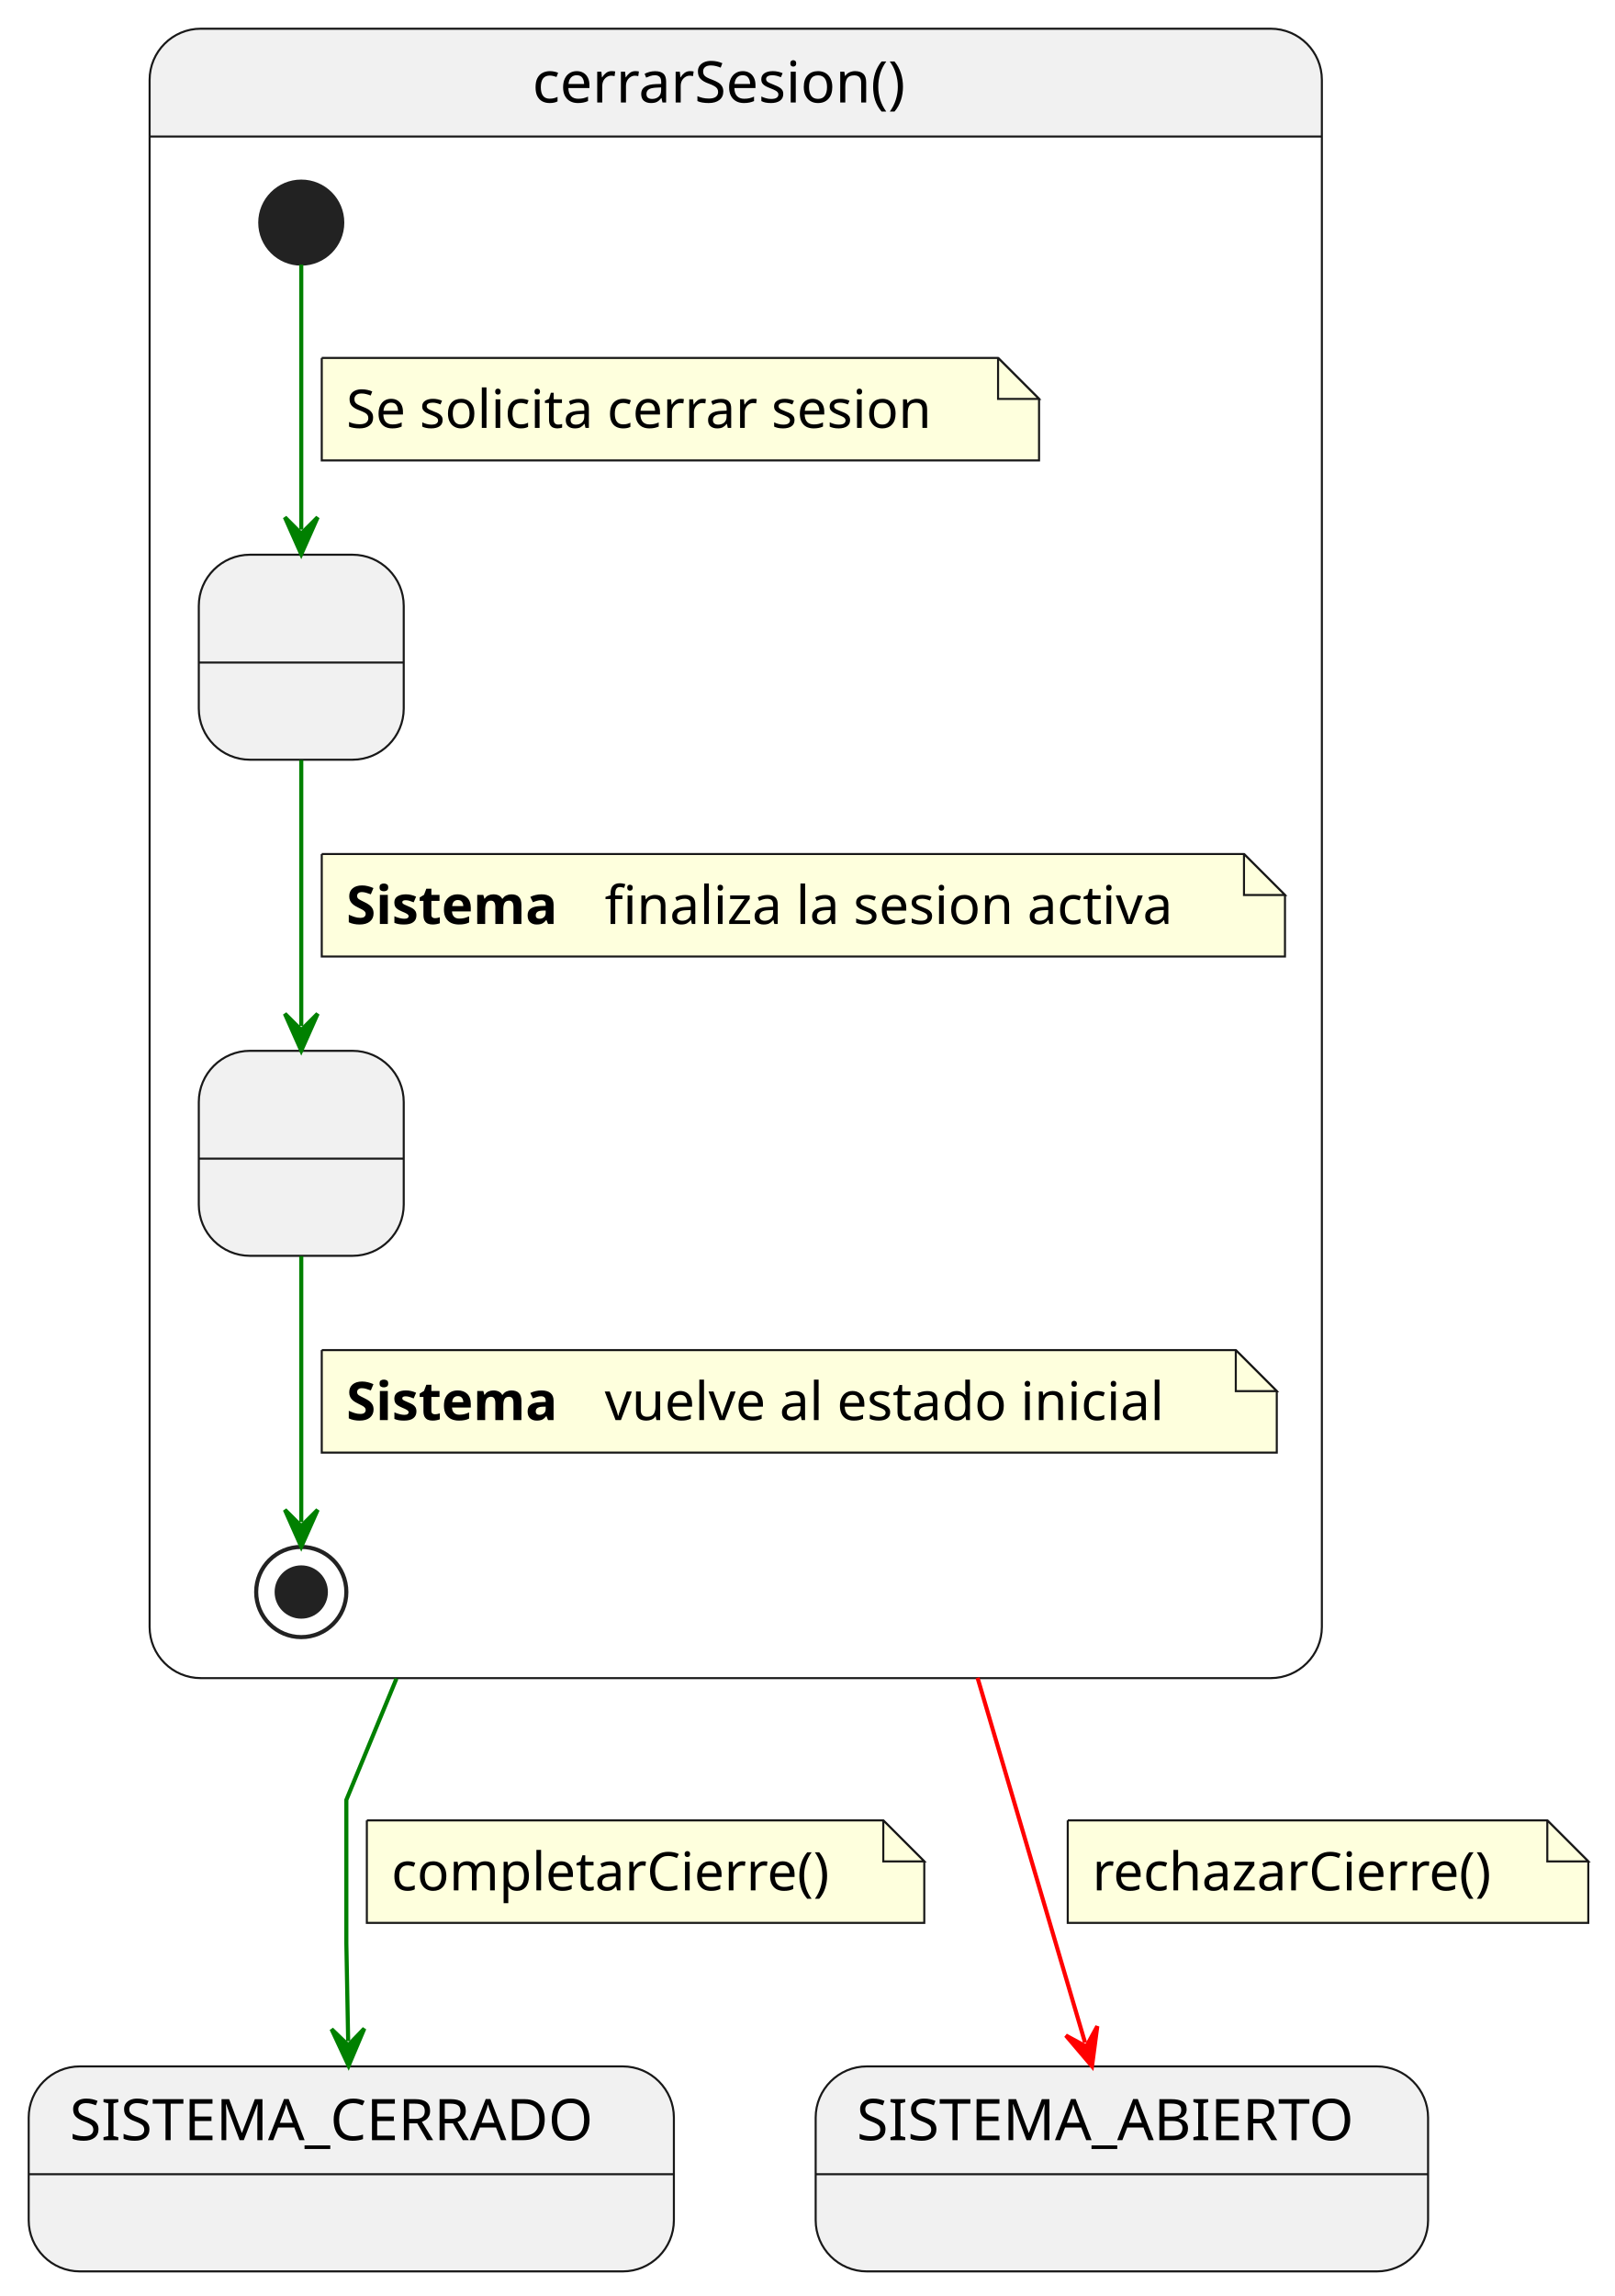
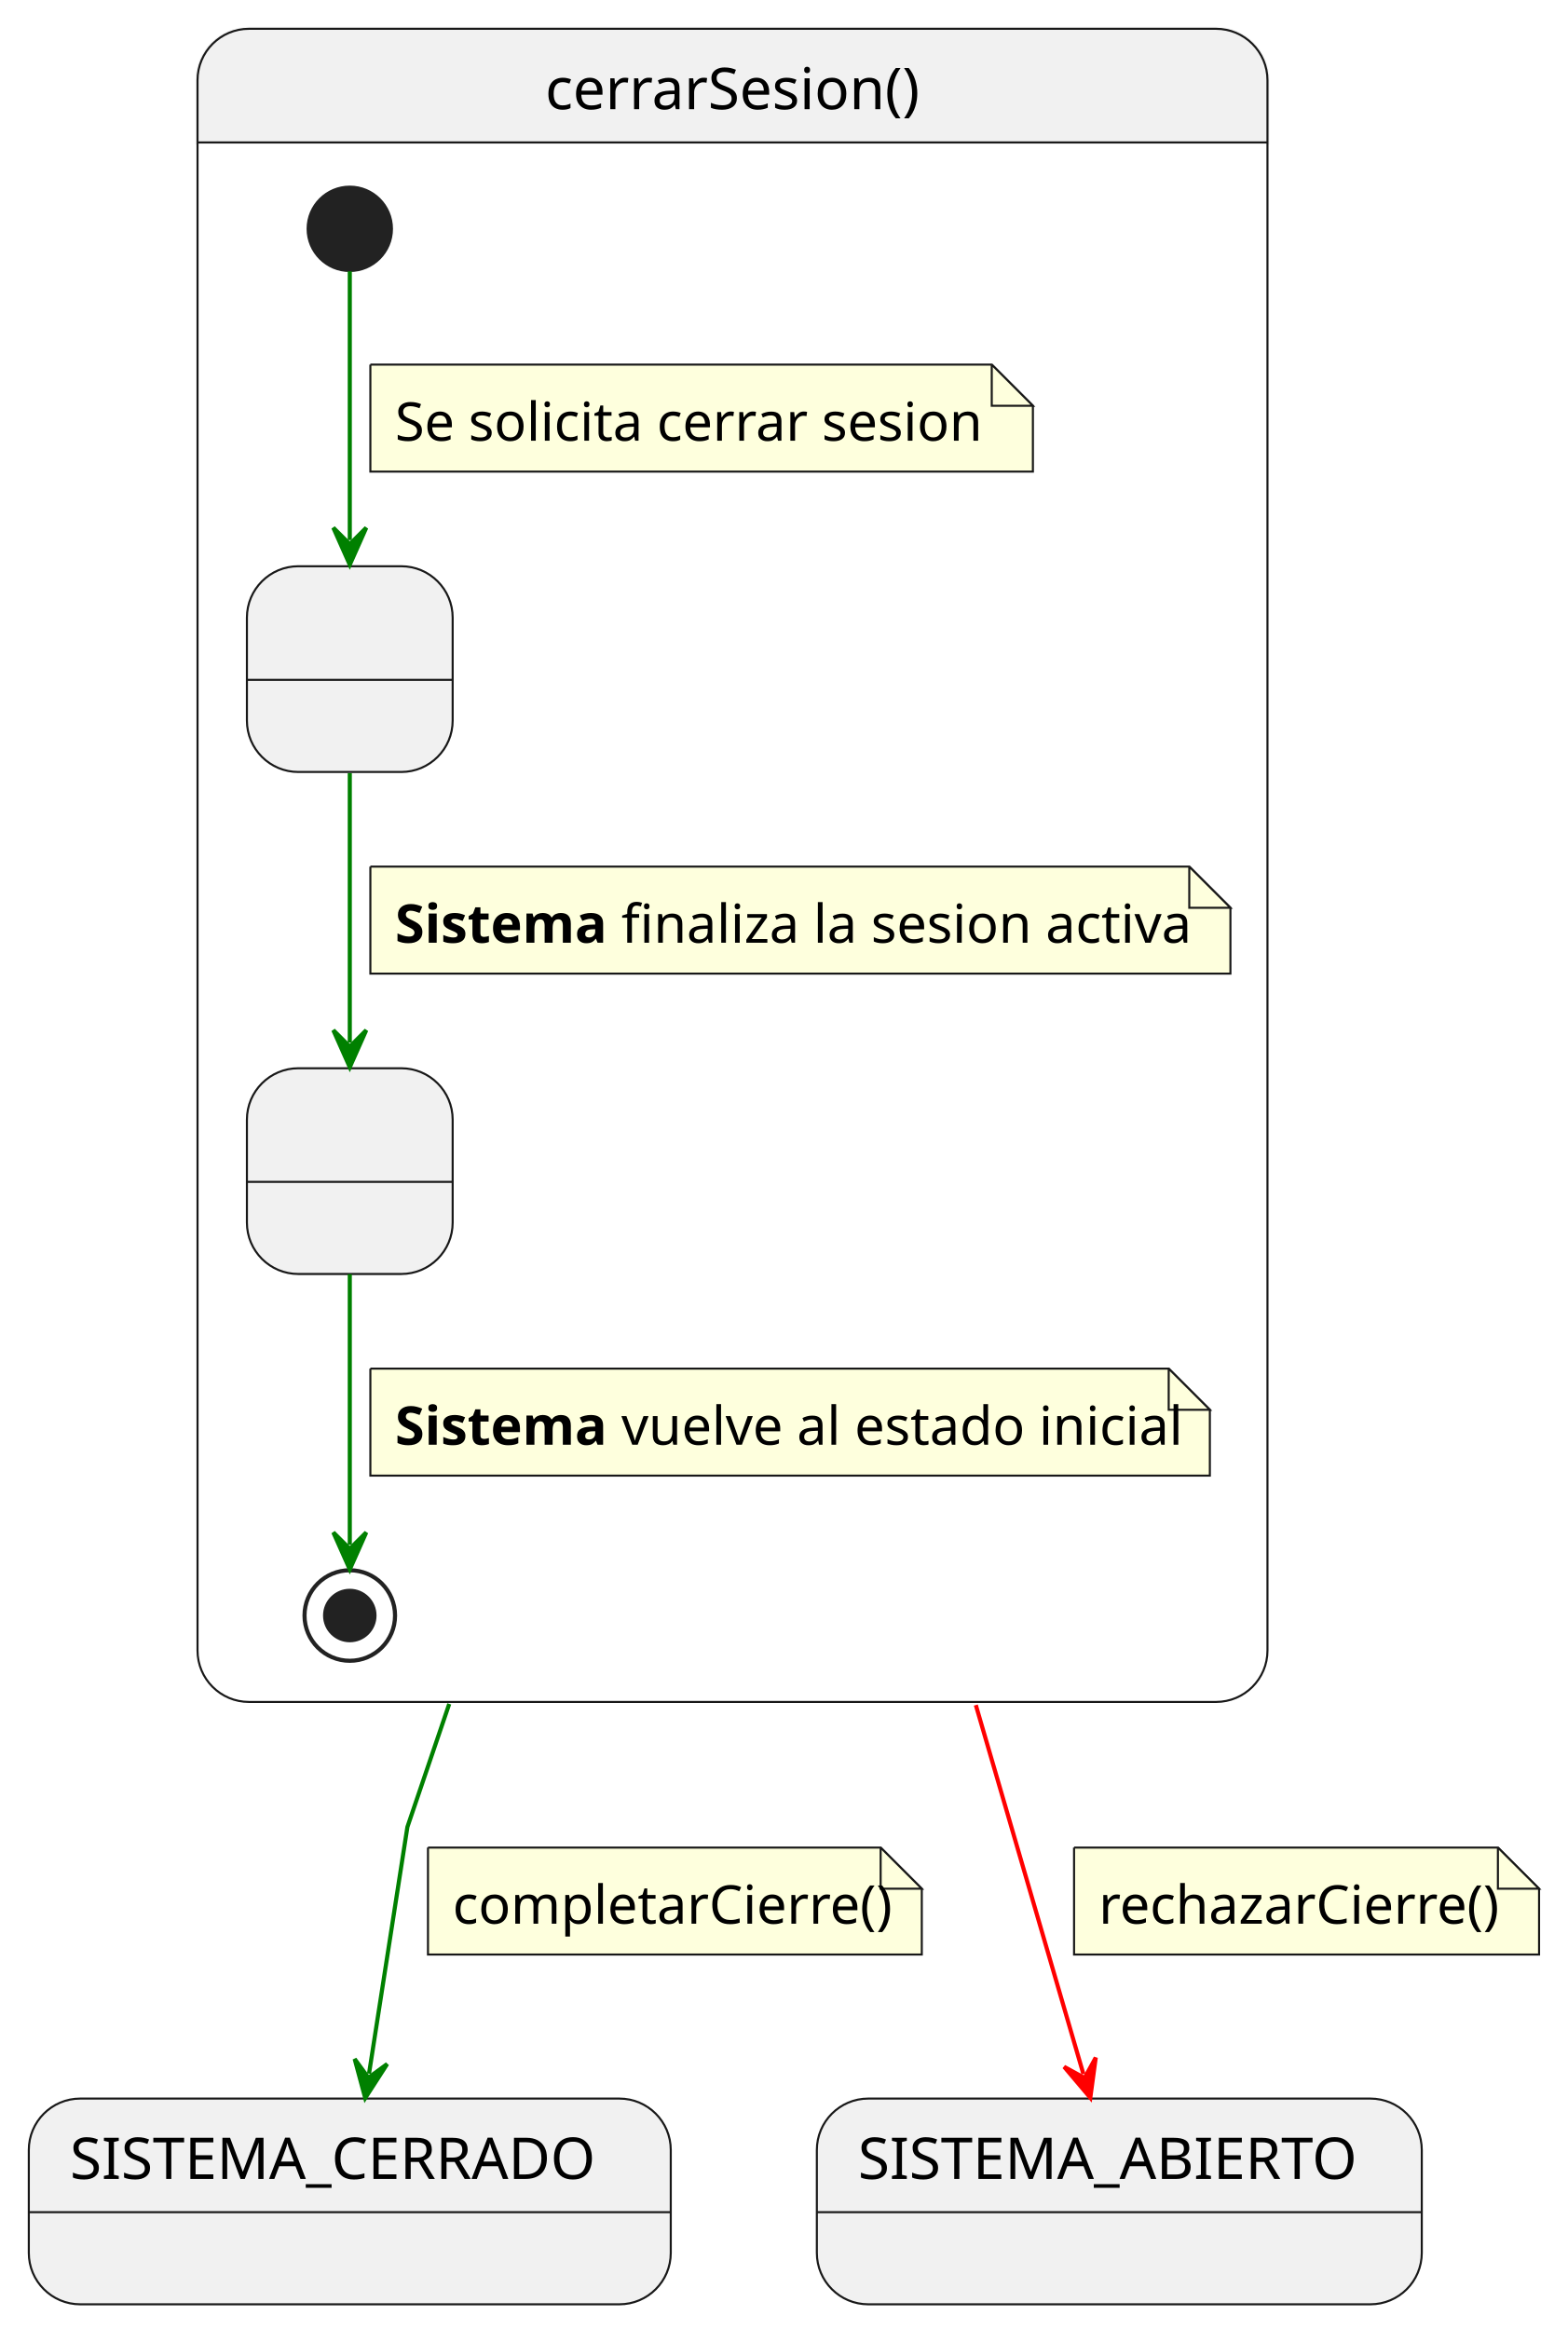
- <svg xmlns="http://www.w3.org/2000/svg" contentStyleType="text/css" data-diagram-type="STATE" height="560px" preserveAspectRatio="none" style="width:394px;height:560px;background:#FFFFFF;" version="1.1" viewBox="0 0 394 560" width="394px" zoomAndPan="magnify">
+ <svg xmlns="http://www.w3.org/2000/svg" contentStyleType="text/css" height="566px" preserveAspectRatio="none" style="width:381px;height:566px;background:#FFFFFF;" version="1.1" viewBox="0 0 381 566" width="381px" zoomAndPan="magnify">
  <defs />
  <g>
-     <path d="M49,7 L310,7 A12.5,12.5 0 0 1 322.5,19.5 L322.5,33.297 L36.5,33.297 L36.5,19.5 A12.5,12.5 0 0 1 49,7" fill="#F1F1F1" />
-     <rect fill="none" height="402.297" rx="12.5" ry="12.5" style="stroke:#181818;stroke-width:0.5;" width="286" x="36.5" y="7" />
-     <line style="stroke:#181818;stroke-width:0.5;" x1="36.5" x2="322.5" y1="33.297" y2="33.297" />
-     <text fill="#000000" font-family="sans-serif" font-size="14" lengthAdjust="spacing" textLength="99.203" x="129.898" y="24.995">cerrarSesion()</text>
+     <path d="M60.5,7 L295.5,7 A12.5,12.5 0 0 1 308,19.5 L308,34.609 L48,34.609 L48,19.5 A12.5,12.5 0 0 1 60.5,7 " fill="#F1F1F1" style="stroke:#F1F1F1;stroke-width:1.0;" />
+     <rect fill="none" height="406.609" rx="12.5" ry="12.5" style="stroke:#181818;stroke-width:0.5;" width="260" x="48" y="7" />
+     <line style="stroke:#181818;stroke-width:0.5;" x1="48" x2="308" y1="34.609" y2="34.609" />
+     <text fill="#000000" font-family="sans-serif" font-size="14" lengthAdjust="spacing" textLength="91" x="132.5" y="26.533">cerrarSesion()</text>
    <g id="cerrarSesion.SolicitandoCierre">
-       <rect fill="#F1F1F1" height="50" rx="12.5" ry="12.5" style="stroke:#181818;stroke-width:0.5;" width="50" x="48.5" y="135.297" />
-       <line style="stroke:#181818;stroke-width:0.5;" x1="48.5" x2="98.5" y1="161.594" y2="161.594" />
-       <text fill="#000000" font-family="sans-serif" font-size="14" lengthAdjust="spacing" textLength="4.45" x="71.275" y="153.292"> </text>
+       <rect fill="#F1F1F1" height="50" rx="12.5" ry="12.5" style="stroke:#181818;stroke-width:0.5;" width="50" x="60" y="137.609" />
+       <line style="stroke:#181818;stroke-width:0.5;" x1="60" x2="110" y1="165.219" y2="165.219" />
+       <text fill="#000000" font-family="sans-serif" font-size="14" lengthAdjust="spacing" textLength="4" x="83" y="157.143"> </text>
    </g>
    <g id="cerrarSesion.CerrandoSesion">
-       <rect fill="#F1F1F1" height="50" rx="12.5" ry="12.5" style="stroke:#181818;stroke-width:0.5;" width="50" x="48.5" y="256.297" />
-       <line style="stroke:#181818;stroke-width:0.5;" x1="48.5" x2="98.5" y1="282.594" y2="282.594" />
-       <text fill="#000000" font-family="sans-serif" font-size="14" lengthAdjust="spacing" textLength="4.45" x="71.275" y="274.292"> </text>
+       <rect fill="#F1F1F1" height="50" rx="12.5" ry="12.5" style="stroke:#181818;stroke-width:0.5;" width="50" x="60" y="259.609" />
+       <line style="stroke:#181818;stroke-width:0.5;" x1="60" x2="110" y1="287.219" y2="287.219" />
+       <text fill="#000000" font-family="sans-serif" font-size="14" lengthAdjust="spacing" textLength="4" x="83" y="279.143"> </text>
    </g>
-     <ellipse cx="73.5" cy="54.297" fill="#222222" rx="10" ry="10" style="stroke:#222222;stroke-width:1;" />
-     <ellipse cx="73.5" cy="388.297" fill="none" rx="11" ry="11" style="stroke:#222222;stroke-width:1;" />
-     <ellipse cx="73.5" cy="388.297" fill="#222222" rx="6" ry="6" style="stroke:#222222;stroke-width:1;" />
-     <g class="link" data-entity-1=".start.cerrarSesion" data-entity-2="SolicitandoCierre" data-source-line="8" data-uid="lnk3" id="link_.start.cerrarSesion_SolicitandoCierre">
-       <path d="M73.5,64.527 C73.5,80.237 73.5,106.657 73.5,129.167" fill="none" id="*start*cerrarSesion-to-SolicitandoCierre" style="stroke:#008000;stroke-width:1;" />
-       <polygon fill="#008000" points="73.5,135.167,77.5,126.167,73.5,130.167,69.5,126.167,73.5,135.167" style="stroke:#008000;stroke-width:1;" />
-       <path d="M78.5,87.297 L78.5,112.297 L253.5,112.297 L253.5,97.297 L243.5,87.297 L78.5,87.297" fill="#FEFFDD" style="stroke:#181818;stroke-width:0.5;" />
-       <path d="M243.5,87.297 L243.5,97.297 L253.5,97.297 L243.5,87.297" fill="#FEFFDD" style="stroke:#181818;stroke-width:0.5;" />
-       <text fill="#000000" font-family="sans-serif" font-size="13" lengthAdjust="spacing" textLength="154.915" x="84.5" y="104.364">Se solicita cerrar sesion</text>
+     <ellipse cx="85" cy="55.609" fill="#222222" rx="10" ry="10" style="stroke:#222222;stroke-width:1.0;" />
+     <ellipse cx="85" cy="392.609" fill="none" rx="11" ry="11" style="stroke:#222222;stroke-width:1.0;" />
+     <ellipse cx="85" cy="392.609" fill="#222222" rx="6" ry="6" style="stroke:#222222;stroke-width:1.0;" />
+     <g id="link_*start*cerrarSesion_SolicitandoCierre">
+       <path d="M85,65.929 C85,81.789 85,108.519 85,131.249 " fill="none" id="*start*cerrarSesion-to-SolicitandoCierre" style="stroke:#008000;stroke-width:1.0;" />
+       <polygon fill="#008000" points="85,137.249,89,128.249,85,132.249,81,128.249,85,137.249" style="stroke:#008000;stroke-width:1.0;" />
+       <path d="M90,88.609 L90,114.609 L251,114.609 L251,98.609 L241,88.609 L90,88.609 " fill="#FEFFDD" style="stroke:#181818;stroke-width:0.5;" />
+       <path d="M241,88.609 L241,98.609 L251,98.609 L241,88.609 " fill="#FEFFDD" style="stroke:#181818;stroke-width:0.5;" />
+       <text fill="#000000" font-family="sans-serif" font-size="13" lengthAdjust="spacing" textLength="140" x="96" y="107.105">Se solicita cerrar sesion</text>
    </g>
-     <g class="link" data-entity-1="SolicitandoCierre" data-entity-2="CerrandoSesion" data-source-line="13" data-uid="lnk4" id="link_SolicitandoCierre_CerrandoSesion">
-       <path d="M73.5,185.377 C73.5,206.027 73.5,229.617 73.5,250.247" fill="none" id="SolicitandoCierre-to-CerrandoSesion" style="stroke:#008000;stroke-width:1;" />
-       <polygon fill="#008000" points="73.5,256.247,77.5,247.247,73.5,251.247,69.5,247.247,73.5,256.247" style="stroke:#008000;stroke-width:1;" />
-       <path d="M78.5,208.297 L78.5,233.297 L313.5,233.297 L313.5,218.297 L303.5,208.297 L78.5,208.297" fill="#FEFFDD" style="stroke:#181818;stroke-width:0.5;" />
-       <path d="M303.5,208.297 L303.5,218.297 L313.5,218.297 L303.5,208.297" fill="#FEFFDD" style="stroke:#181818;stroke-width:0.5;" />
-       <text fill="#000000" font-family="sans-serif" font-size="13" font-weight="bold" lengthAdjust="spacing" textLength="58.906" x="84.5" y="225.364">Sistema</text>
-       <text fill="#000000" font-family="sans-serif" font-size="13" lengthAdjust="spacing" textLength="151.214" x="147.539" y="225.364">finaliza la sesion activa</text>
+     <g id="link_SolicitandoCierre_CerrandoSesion">
+       <path d="M85,187.889 C85,208.709 85,232.549 85,253.359 " fill="none" id="SolicitandoCierre-to-CerrandoSesion" style="stroke:#008000;stroke-width:1.0;" />
+       <polygon fill="#008000" points="85,259.359,89,250.359,85,254.359,81,250.359,85,259.359" style="stroke:#008000;stroke-width:1.0;" />
+       <path d="M90,210.609 L90,236.609 L299,236.609 L299,220.609 L289,210.609 L90,210.609 " fill="#FEFFDD" style="stroke:#181818;stroke-width:0.5;" />
+       <path d="M289,210.609 L289,220.609 L299,220.609 L289,210.609 " fill="#FEFFDD" style="stroke:#181818;stroke-width:0.5;" />
+       <text fill="#000000" font-family="sans-serif" font-size="13" font-weight="bold" lengthAdjust="spacing" textLength="51" x="96" y="229.105">Sistema</text>
+       <text fill="#000000" font-family="sans-serif" font-size="13" lengthAdjust="spacing" textLength="133" x="151" y="229.105">finaliza la sesion activa</text>
    </g>
-     <g class="link" data-entity-1="CerrandoSesion" data-entity-2=".end.cerrarSesion" data-source-line="18" data-uid="lnk6" id="link_CerrandoSesion_.end.cerrarSesion">
-       <path d="M73.5,306.387 C73.5,328.787 73.5,355.067 73.5,371.247" fill="none" id="CerrandoSesion-to-*end*cerrarSesion" style="stroke:#008000;stroke-width:1;" />
-       <polygon fill="#008000" points="73.5,377.247,77.5,368.247,73.5,372.247,69.5,368.247,73.5,377.247" style="stroke:#008000;stroke-width:1;" />
-       <path d="M78.5,329.297 L78.5,354.297 L311.5,354.297 L311.5,339.297 L301.5,329.297 L78.5,329.297" fill="#FEFFDD" style="stroke:#181818;stroke-width:0.5;" />
-       <path d="M301.5,329.297 L301.5,339.297 L311.5,339.297 L301.5,329.297" fill="#FEFFDD" style="stroke:#181818;stroke-width:0.5;" />
-       <text fill="#000000" font-family="sans-serif" font-size="13" font-weight="bold" lengthAdjust="spacing" textLength="58.906" x="84.5" y="346.364">Sistema</text>
-       <text fill="#000000" font-family="sans-serif" font-size="13" lengthAdjust="spacing" textLength="149.049" x="147.539" y="346.364">vuelve al estado inicial</text>
+     <g id="link_CerrandoSesion_*end*cerrarSesion">
+       <path d="M85,309.659 C85,332.259 85,358.989 85,375.409 " fill="none" id="CerrandoSesion-to-*end*cerrarSesion" style="stroke:#008000;stroke-width:1.0;" />
+       <polygon fill="#008000" points="85,381.409,89,372.409,85,376.409,81,372.409,85,381.409" style="stroke:#008000;stroke-width:1.0;" />
+       <path d="M90,332.609 L90,358.609 L294,358.609 L294,342.609 L284,332.609 L90,332.609 " fill="#FEFFDD" style="stroke:#181818;stroke-width:0.5;" />
+       <path d="M284,332.609 L284,342.609 L294,342.609 L284,332.609 " fill="#FEFFDD" style="stroke:#181818;stroke-width:0.5;" />
+       <text fill="#000000" font-family="sans-serif" font-size="13" font-weight="bold" lengthAdjust="spacing" textLength="51" x="96" y="351.104">Sistema</text>
+       <text fill="#000000" font-family="sans-serif" font-size="13" lengthAdjust="spacing" textLength="128" x="151" y="351.104">vuelve al estado inicial</text>
    </g>
    <g id="SISTEMA_CERRADO">
-       <rect fill="#F1F1F1" height="50" rx="12.5" ry="12.5" style="stroke:#181818;stroke-width:0.5;" width="157.409" x="7" y="504" />
-       <line style="stroke:#181818;stroke-width:0.5;" x1="7" x2="164.409" y1="530.297" y2="530.297" />
-       <text fill="#000000" font-family="sans-serif" font-size="14" lengthAdjust="spacing" textLength="137.409" x="17" y="521.995">SISTEMA_CERRADO</text>
+       <rect fill="#F1F1F1" height="50" rx="12.5" ry="12.5" style="stroke:#181818;stroke-width:0.5;" width="156" x="7" y="510" />
+       <line style="stroke:#181818;stroke-width:0.5;" x1="7" x2="163" y1="537.609" y2="537.609" />
+       <text fill="#000000" font-family="sans-serif" font-size="14" lengthAdjust="spacing" textLength="136" x="17" y="529.533">SISTEMA_CERRADO</text>
    </g>
    <g id="SISTEMA_ABIERTO">
-       <rect fill="#F1F1F1" height="50" rx="12.5" ry="12.5" style="stroke:#181818;stroke-width:0.5;" width="149.411" x="199" y="504" />
-       <line style="stroke:#181818;stroke-width:0.5;" x1="199" x2="348.411" y1="530.297" y2="530.297" />
-       <text fill="#000000" font-family="sans-serif" font-size="14" lengthAdjust="spacing" textLength="129.411" x="209" y="521.995">SISTEMA_ABIERTO</text>
+       <rect fill="#F1F1F1" height="50" rx="12.5" ry="12.5" style="stroke:#181818;stroke-width:0.5;" width="147" x="198.5" y="510" />
+       <line style="stroke:#181818;stroke-width:0.5;" x1="198.5" x2="345.5" y1="537.609" y2="537.609" />
+       <text fill="#000000" font-family="sans-serif" font-size="14" lengthAdjust="spacing" textLength="127" x="208.5" y="529.533">SISTEMA_ABIERTO</text>
    </g>
-     <g class="link" data-entity-1="cerrarSesion" data-entity-2="SISTEMA_CERRADO" data-source-line="24" data-uid="lnk8" id="link_cerrarSesion_SISTEMA_CERRADO">
-       <path d="M96.73,409.4 C89.29,427.4 84.5,439 84.5,439 C84.5,439 84.5,474 84.5,474 C84.5,474 84.681,483.471 84.942,497.841" fill="none" id="cerrarSesion-to-SISTEMA_CERRADO" style="stroke:#008000;stroke-width:1;" />
-       <polygon fill="#008000" points="85.05,503.84,88.886,494.769,84.96,498.841,80.888,494.914,85.05,503.84" style="stroke:#008000;stroke-width:1;" />
-       <path d="M89.5,444 L89.5,469 L225.5,469 L225.5,454 L215.5,444 L89.5,444" fill="#FEFFDD" style="stroke:#181818;stroke-width:0.5;" />
-       <path d="M215.5,444 L215.5,454 L225.5,454 L215.5,444" fill="#FEFFDD" style="stroke:#181818;stroke-width:0.5;" />
-       <text fill="#000000" font-family="sans-serif" font-size="13" lengthAdjust="spacing" textLength="115.553" x="95.5" y="461.067">completarCierre()</text>
+     <g id="link_cerrarSesion_SISTEMA_CERRADO">
+       <path d="M109.17,414.08 C102.99,432.27 99,444 99,444 C99,444 93.823,477.291 89.673,503.951 " fill="none" id="cerrarSesion-to-SISTEMA_CERRADO" style="stroke:#008000;stroke-width:1.0;" />
+       <polygon fill="#008000" points="88.75,509.88,94.087,501.602,89.519,504.94,86.182,500.372,88.75,509.88" style="stroke:#008000;stroke-width:1.0;" />
+       <path d="M104,449 L104,475 L224,475 L224,459 L214,449 L104,449 " fill="#FEFFDD" style="stroke:#181818;stroke-width:0.5;" />
+       <path d="M214,449 L214,459 L224,459 L214,449 " fill="#FEFFDD" style="stroke:#181818;stroke-width:0.5;" />
+       <text fill="#000000" font-family="sans-serif" font-size="13" lengthAdjust="spacing" textLength="99" x="110" y="467.495">completarCierre()</text>
    </g>
-     <g class="link" data-entity-1="cerrarSesion" data-entity-2="SISTEMA_ABIERTO" data-source-line="29" data-uid="lnk10" id="link_cerrarSesion_SISTEMA_ABIERTO">
-       <path d="M238.5,409.22 C249.71,447.27 258.254,476.255 264.724,498.205" fill="none" id="cerrarSesion-to-SISTEMA_ABIERTO" style="stroke:#FF0000;stroke-width:1;" />
-       <polygon fill="#FF0000" points="266.42,503.96,267.712,494.196,265.006,499.164,260.039,496.458,266.42,503.96" style="stroke:#FF0000;stroke-width:1;" />
-       <path d="M260.5,444 L260.5,469 L387.5,469 L387.5,454 L377.5,444 L260.5,444" fill="#FEFFDD" style="stroke:#181818;stroke-width:0.5;" />
-       <path d="M377.5,444 L377.5,454 L387.5,454 L377.5,444" fill="#FEFFDD" style="stroke:#181818;stroke-width:0.5;" />
-       <text fill="#000000" font-family="sans-serif" font-size="13" lengthAdjust="spacing" textLength="106.349" x="266.5" y="461.067">rechazarCierre()</text>
+     <g id="link_cerrarSesion_SISTEMA_ABIERTO">
+       <path d="M237.13,414.37 C248.31,452.73 256.831,481.95 263.271,504.04 " fill="none" id="cerrarSesion-to-SISTEMA_ABIERTO" style="stroke:#FF0000;stroke-width:1.0;" />
+       <polygon fill="#FF0000" points="264.95,509.8,266.271,500.04,263.551,505,258.591,502.279,264.95,509.8" style="stroke:#FF0000;stroke-width:1.0;" />
+       <path d="M261,449 L261,475 L374,475 L374,459 L364,449 L261,449 " fill="#FEFFDD" style="stroke:#181818;stroke-width:0.5;" />
+       <path d="M364,449 L364,459 L374,459 L364,449 " fill="#FEFFDD" style="stroke:#181818;stroke-width:0.5;" />
+       <text fill="#000000" font-family="sans-serif" font-size="13" lengthAdjust="spacing" textLength="92" x="267" y="467.495">rechazarCierre()</text>
    </g>
  </g>
</svg>
